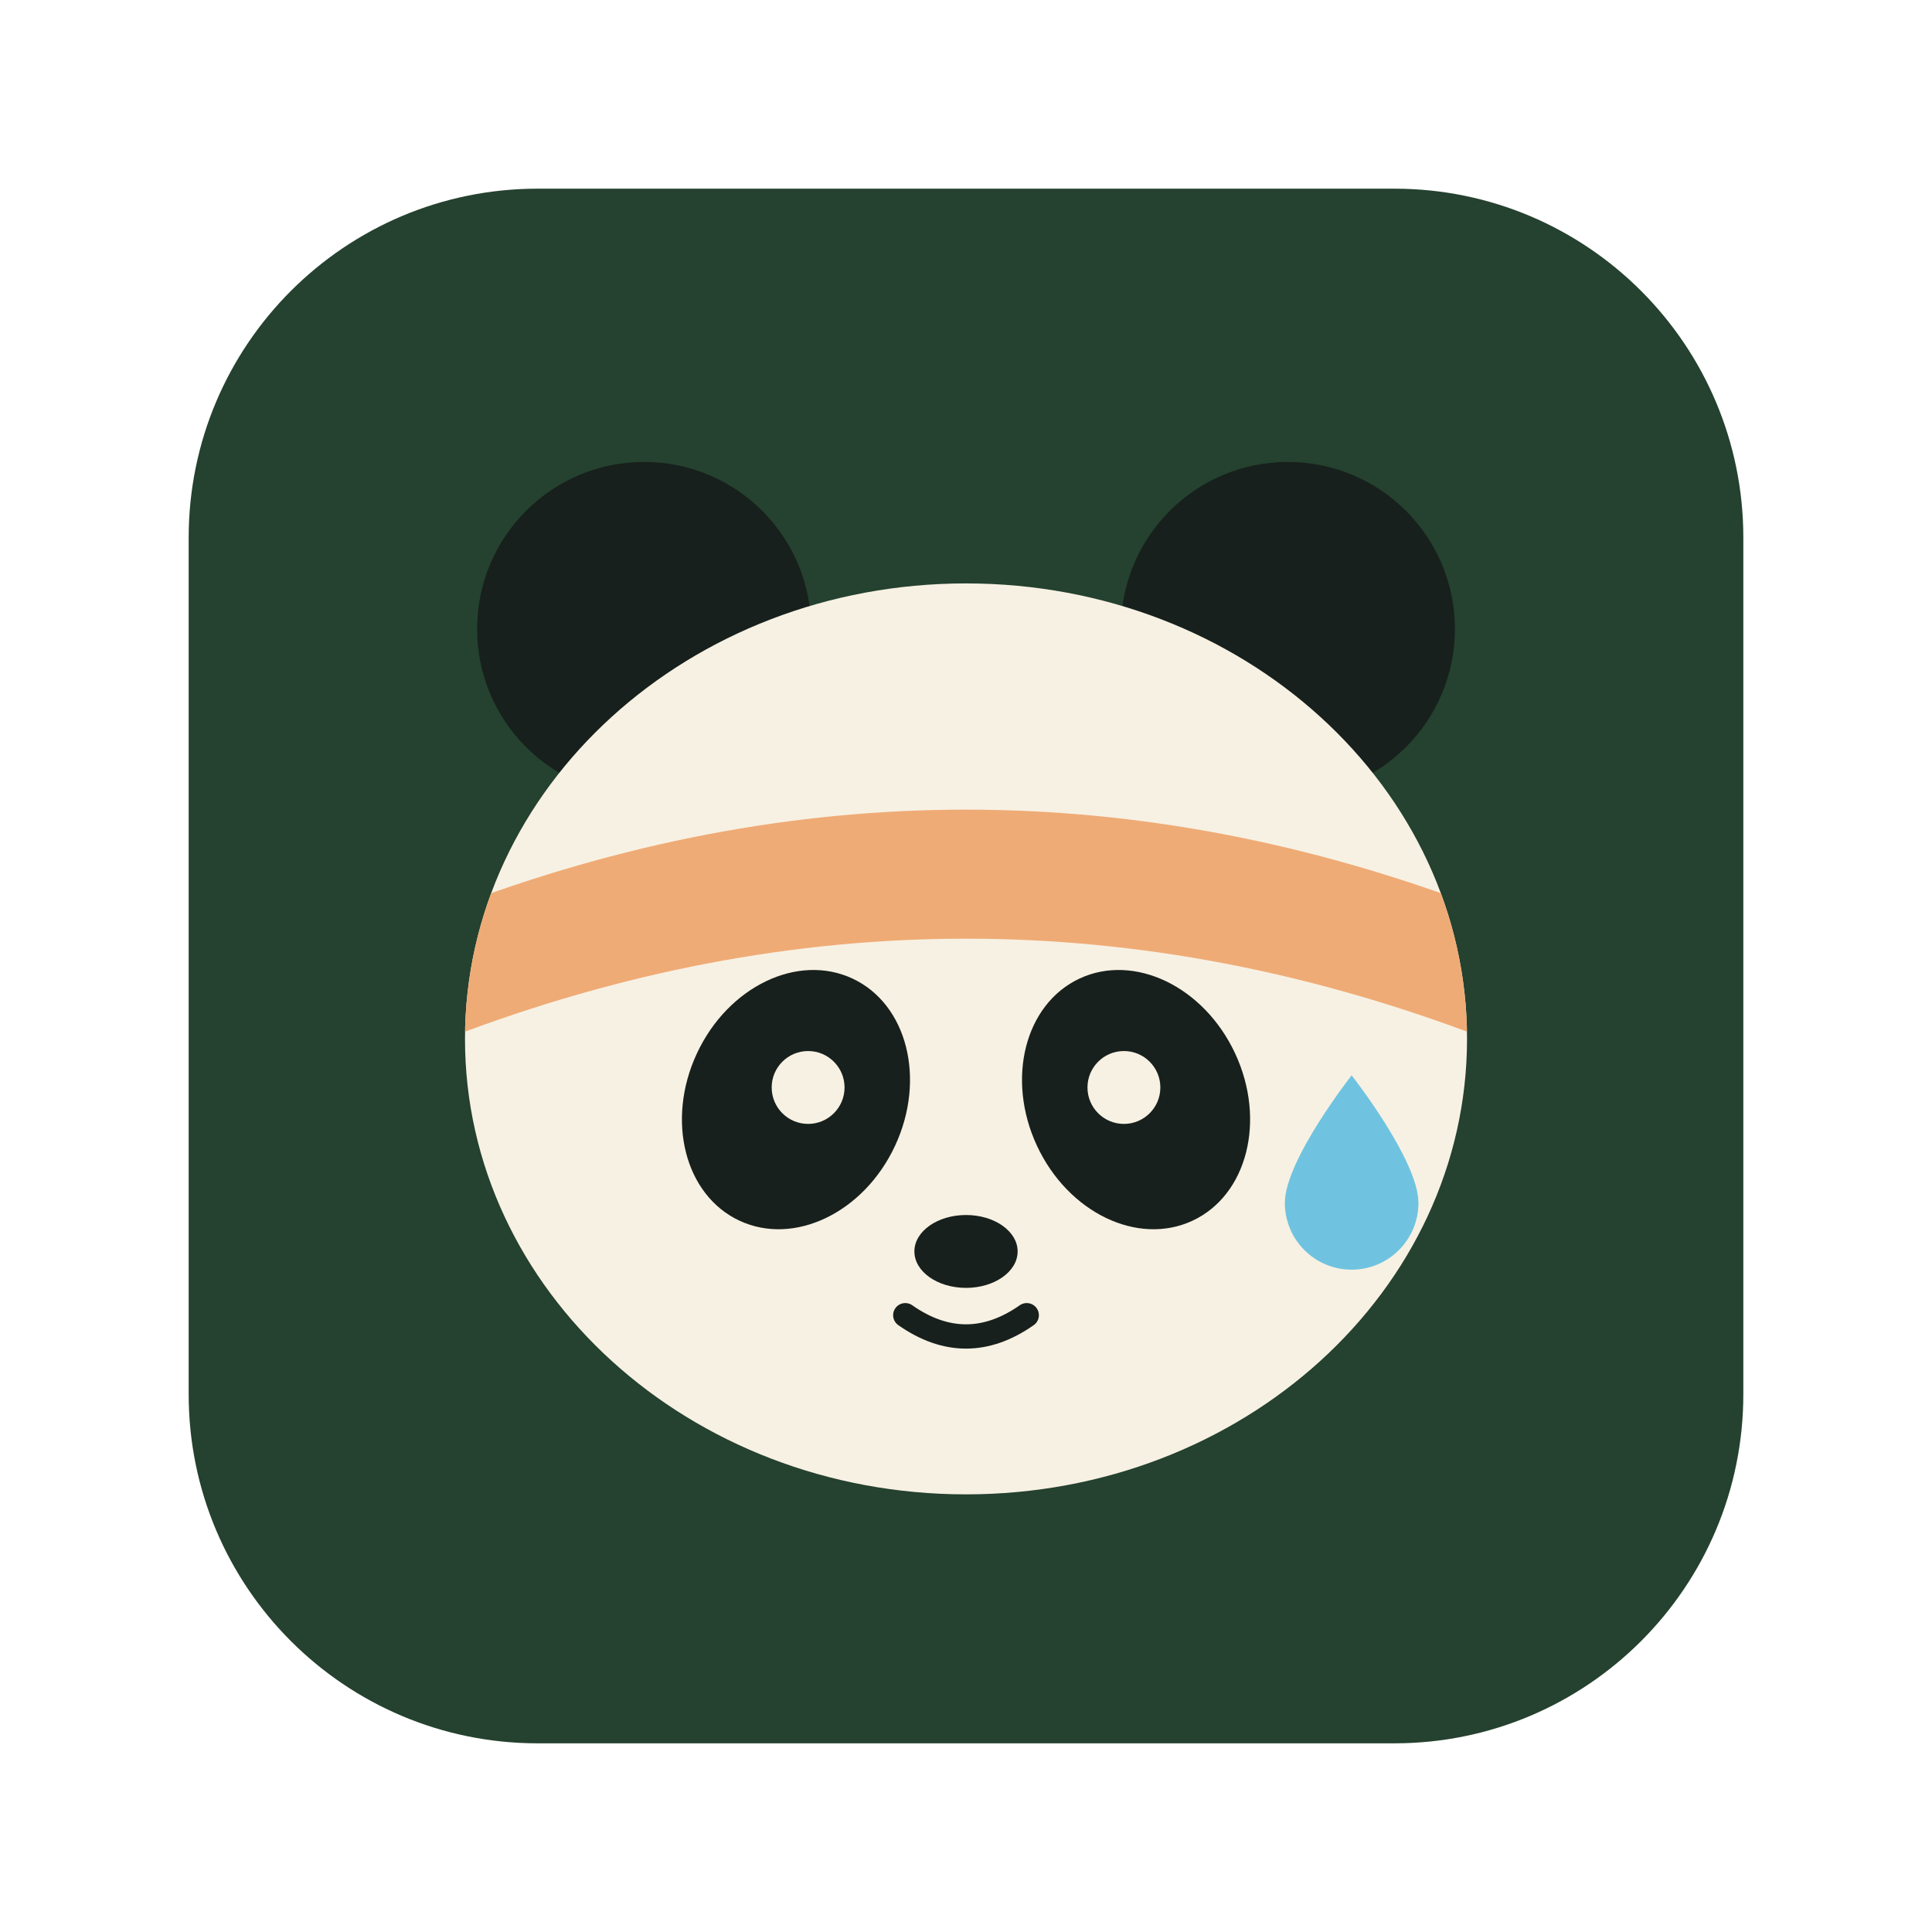
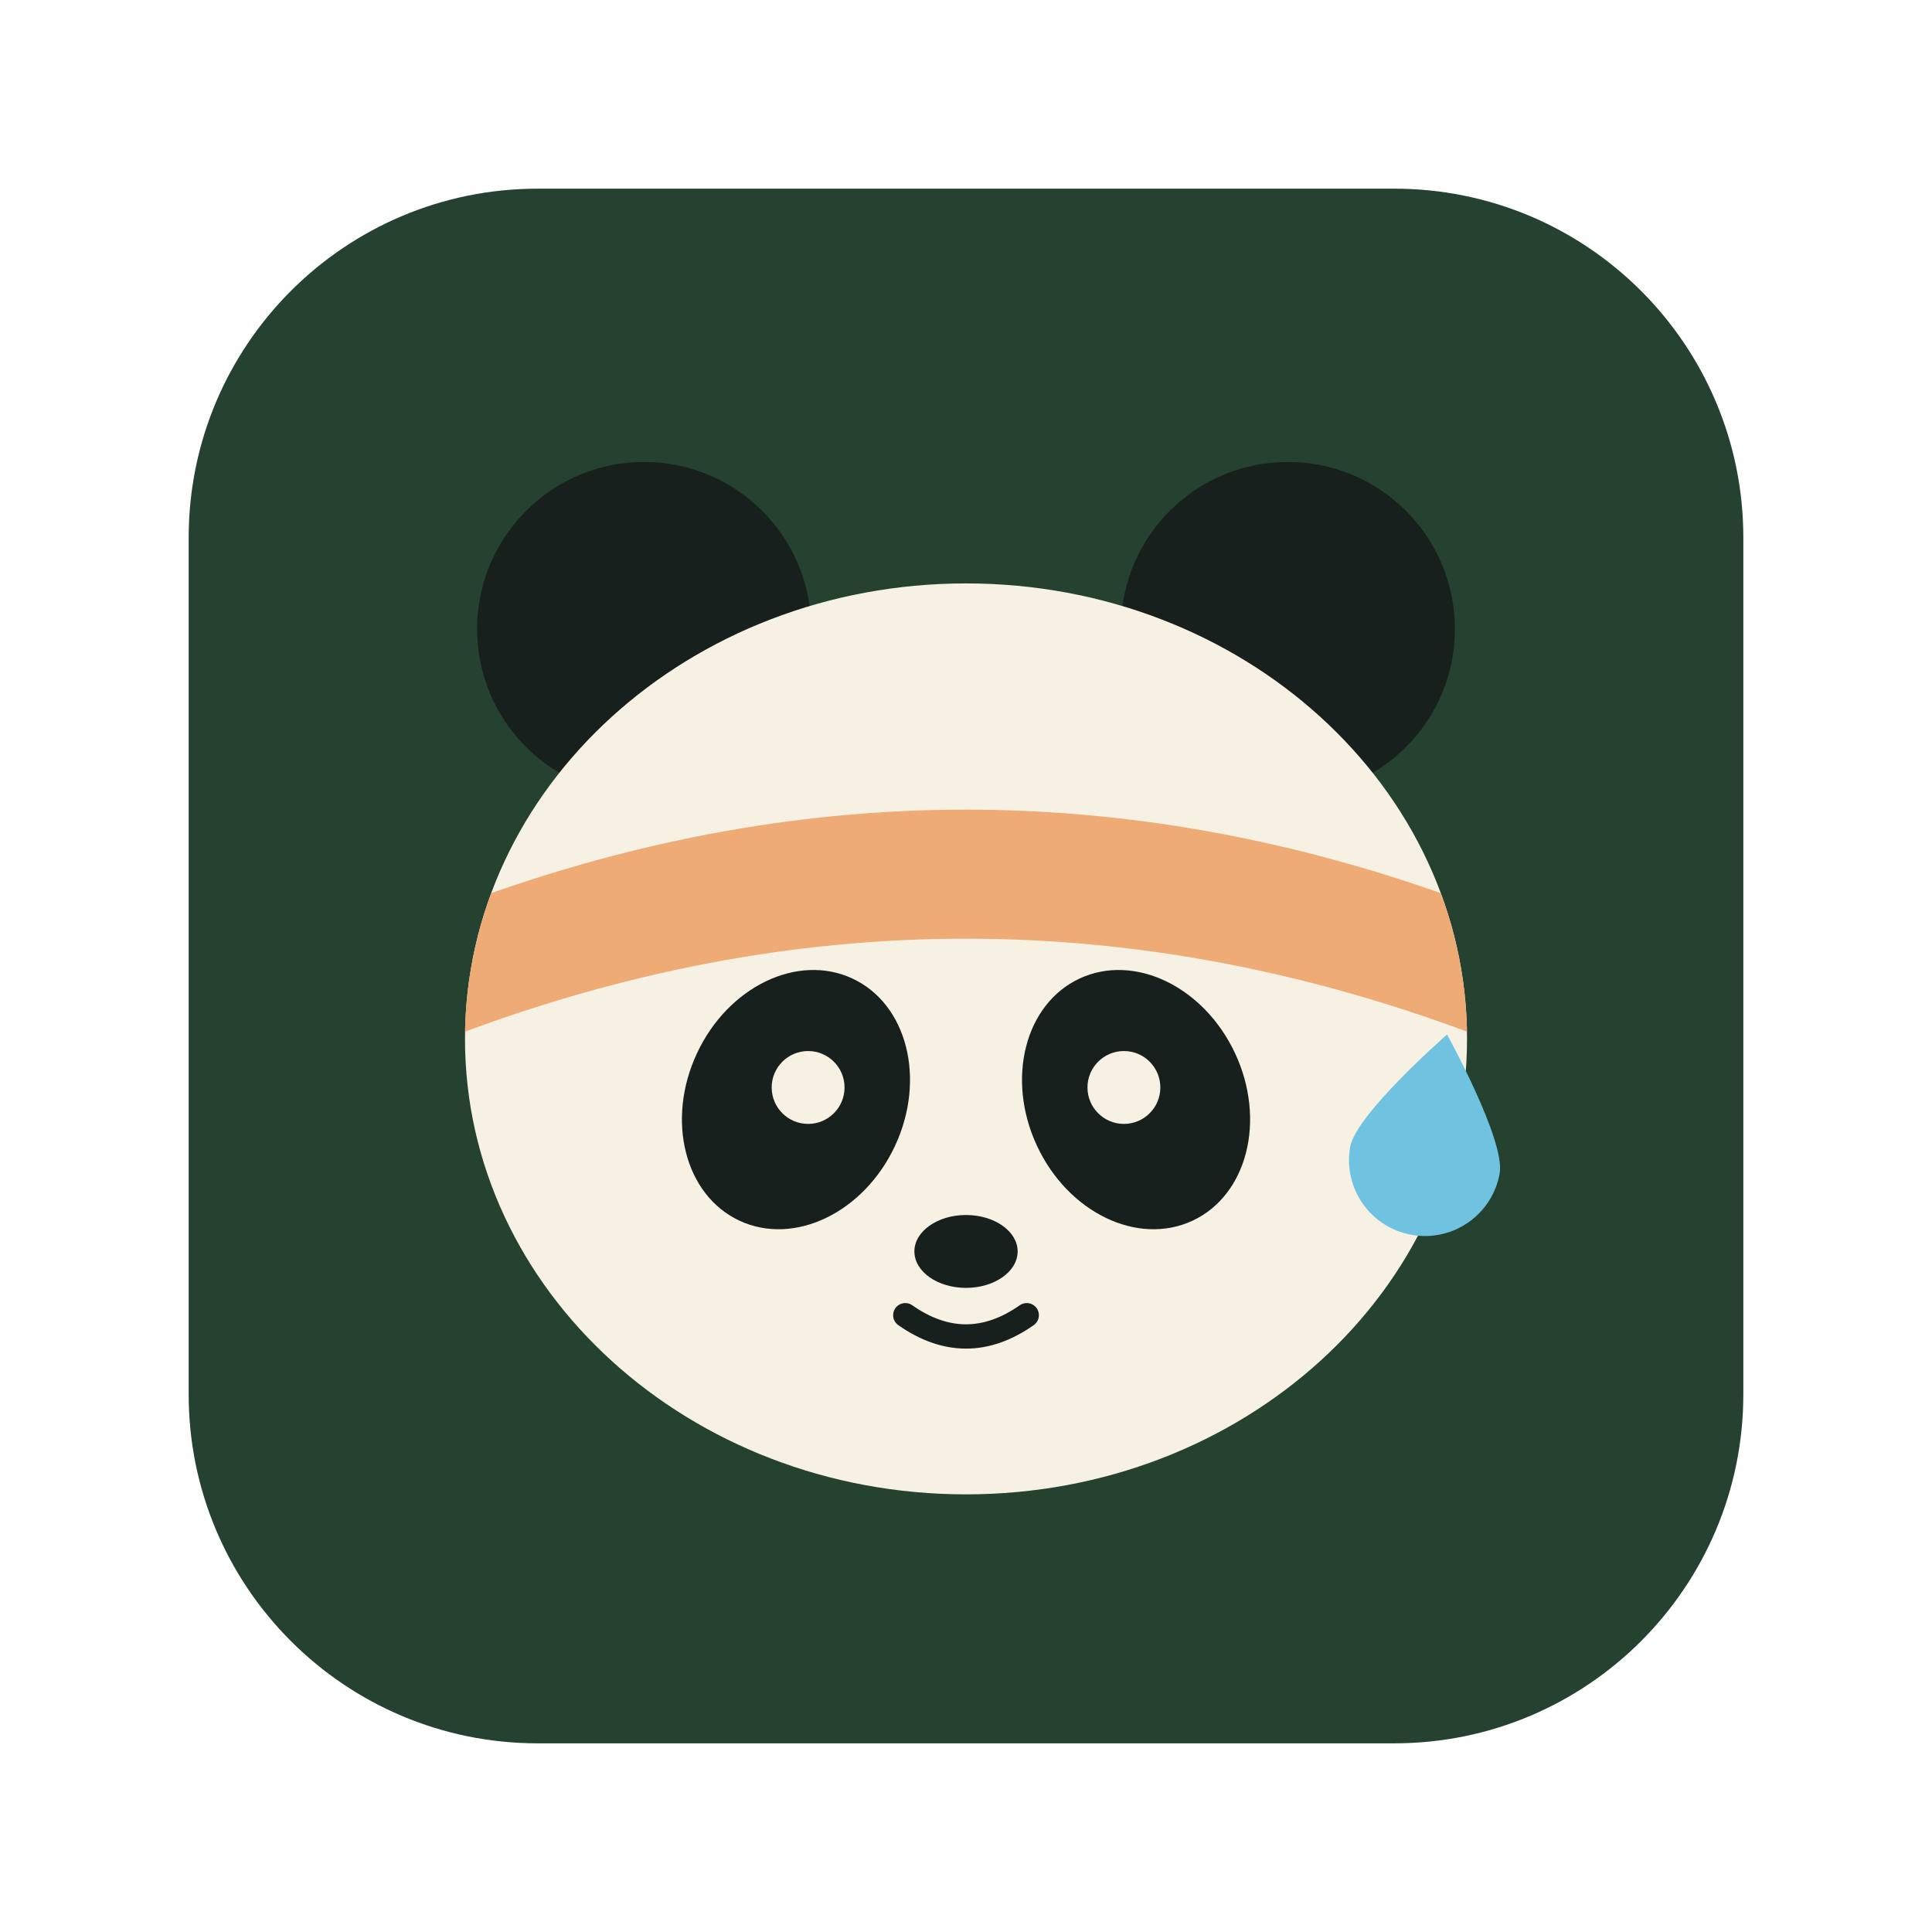
<svg xmlns="http://www.w3.org/2000/svg" viewBox="0 0 1024 1024">
  <defs>
    <clipPath id="mac">
      <rect x="100" y="100" width="824" height="824" rx="185" />
    </clipPath>
  </defs>
  <g clip-path="url(#mac)">
    <g transform="translate(100 100) scale(.8047)">
      <defs>
        <clipPath id="bo-face">
          <ellipse cx="512" cy="560" rx="330" ry="300" />
        </clipPath>
      </defs>
      <g id="bo-logo">
        <rect width="1024" height="1024" fill="#25412f" />
        <circle cx="300" cy="290" r="110" fill="#17201c" />
        <circle cx="724" cy="290" r="110" fill="#17201c" />
        <ellipse cx="512" cy="560" rx="330" ry="300" fill="#f7f1e3" />
        <path clip-path="url(#bo-face)" d="M172 474 Q512 344 852 474 L852 559 Q512 429 172 559 Z" fill="#efab76" />
        <ellipse cx="400" cy="600" rx="72" ry="88" transform="rotate(25 400 600)" fill="#17201c" />
        <ellipse cx="624" cy="600" rx="72" ry="88" transform="rotate(-25 624 600)" fill="#17201c" />
        <circle cx="408" cy="592" r="24" fill="#f7f1e3" />
        <circle cx="616" cy="592" r="24" fill="#f7f1e3" />
        <ellipse cx="512" cy="700" rx="34" ry="24" fill="#17201c" />
        <path d="M472 742 Q512 770 552 742" stroke="#17201c" stroke-width="16" fill="none" stroke-linecap="round" />
-         <path d="M766 584 C766 584 722 640 722 668 A44 44 0 0 0 810 668 C810 640 766 584 766 584 Z" fill="#6fc3e0" />
+         <path transform="rotate(10 816 630)" d="M816 556 C816 556 766 618 766 640 A50 50 0 0 0 866 640 C866 618 816 556 816 556 Z" fill="#6fc3e0" />
      </g>
    </g>
  </g>
</svg>
